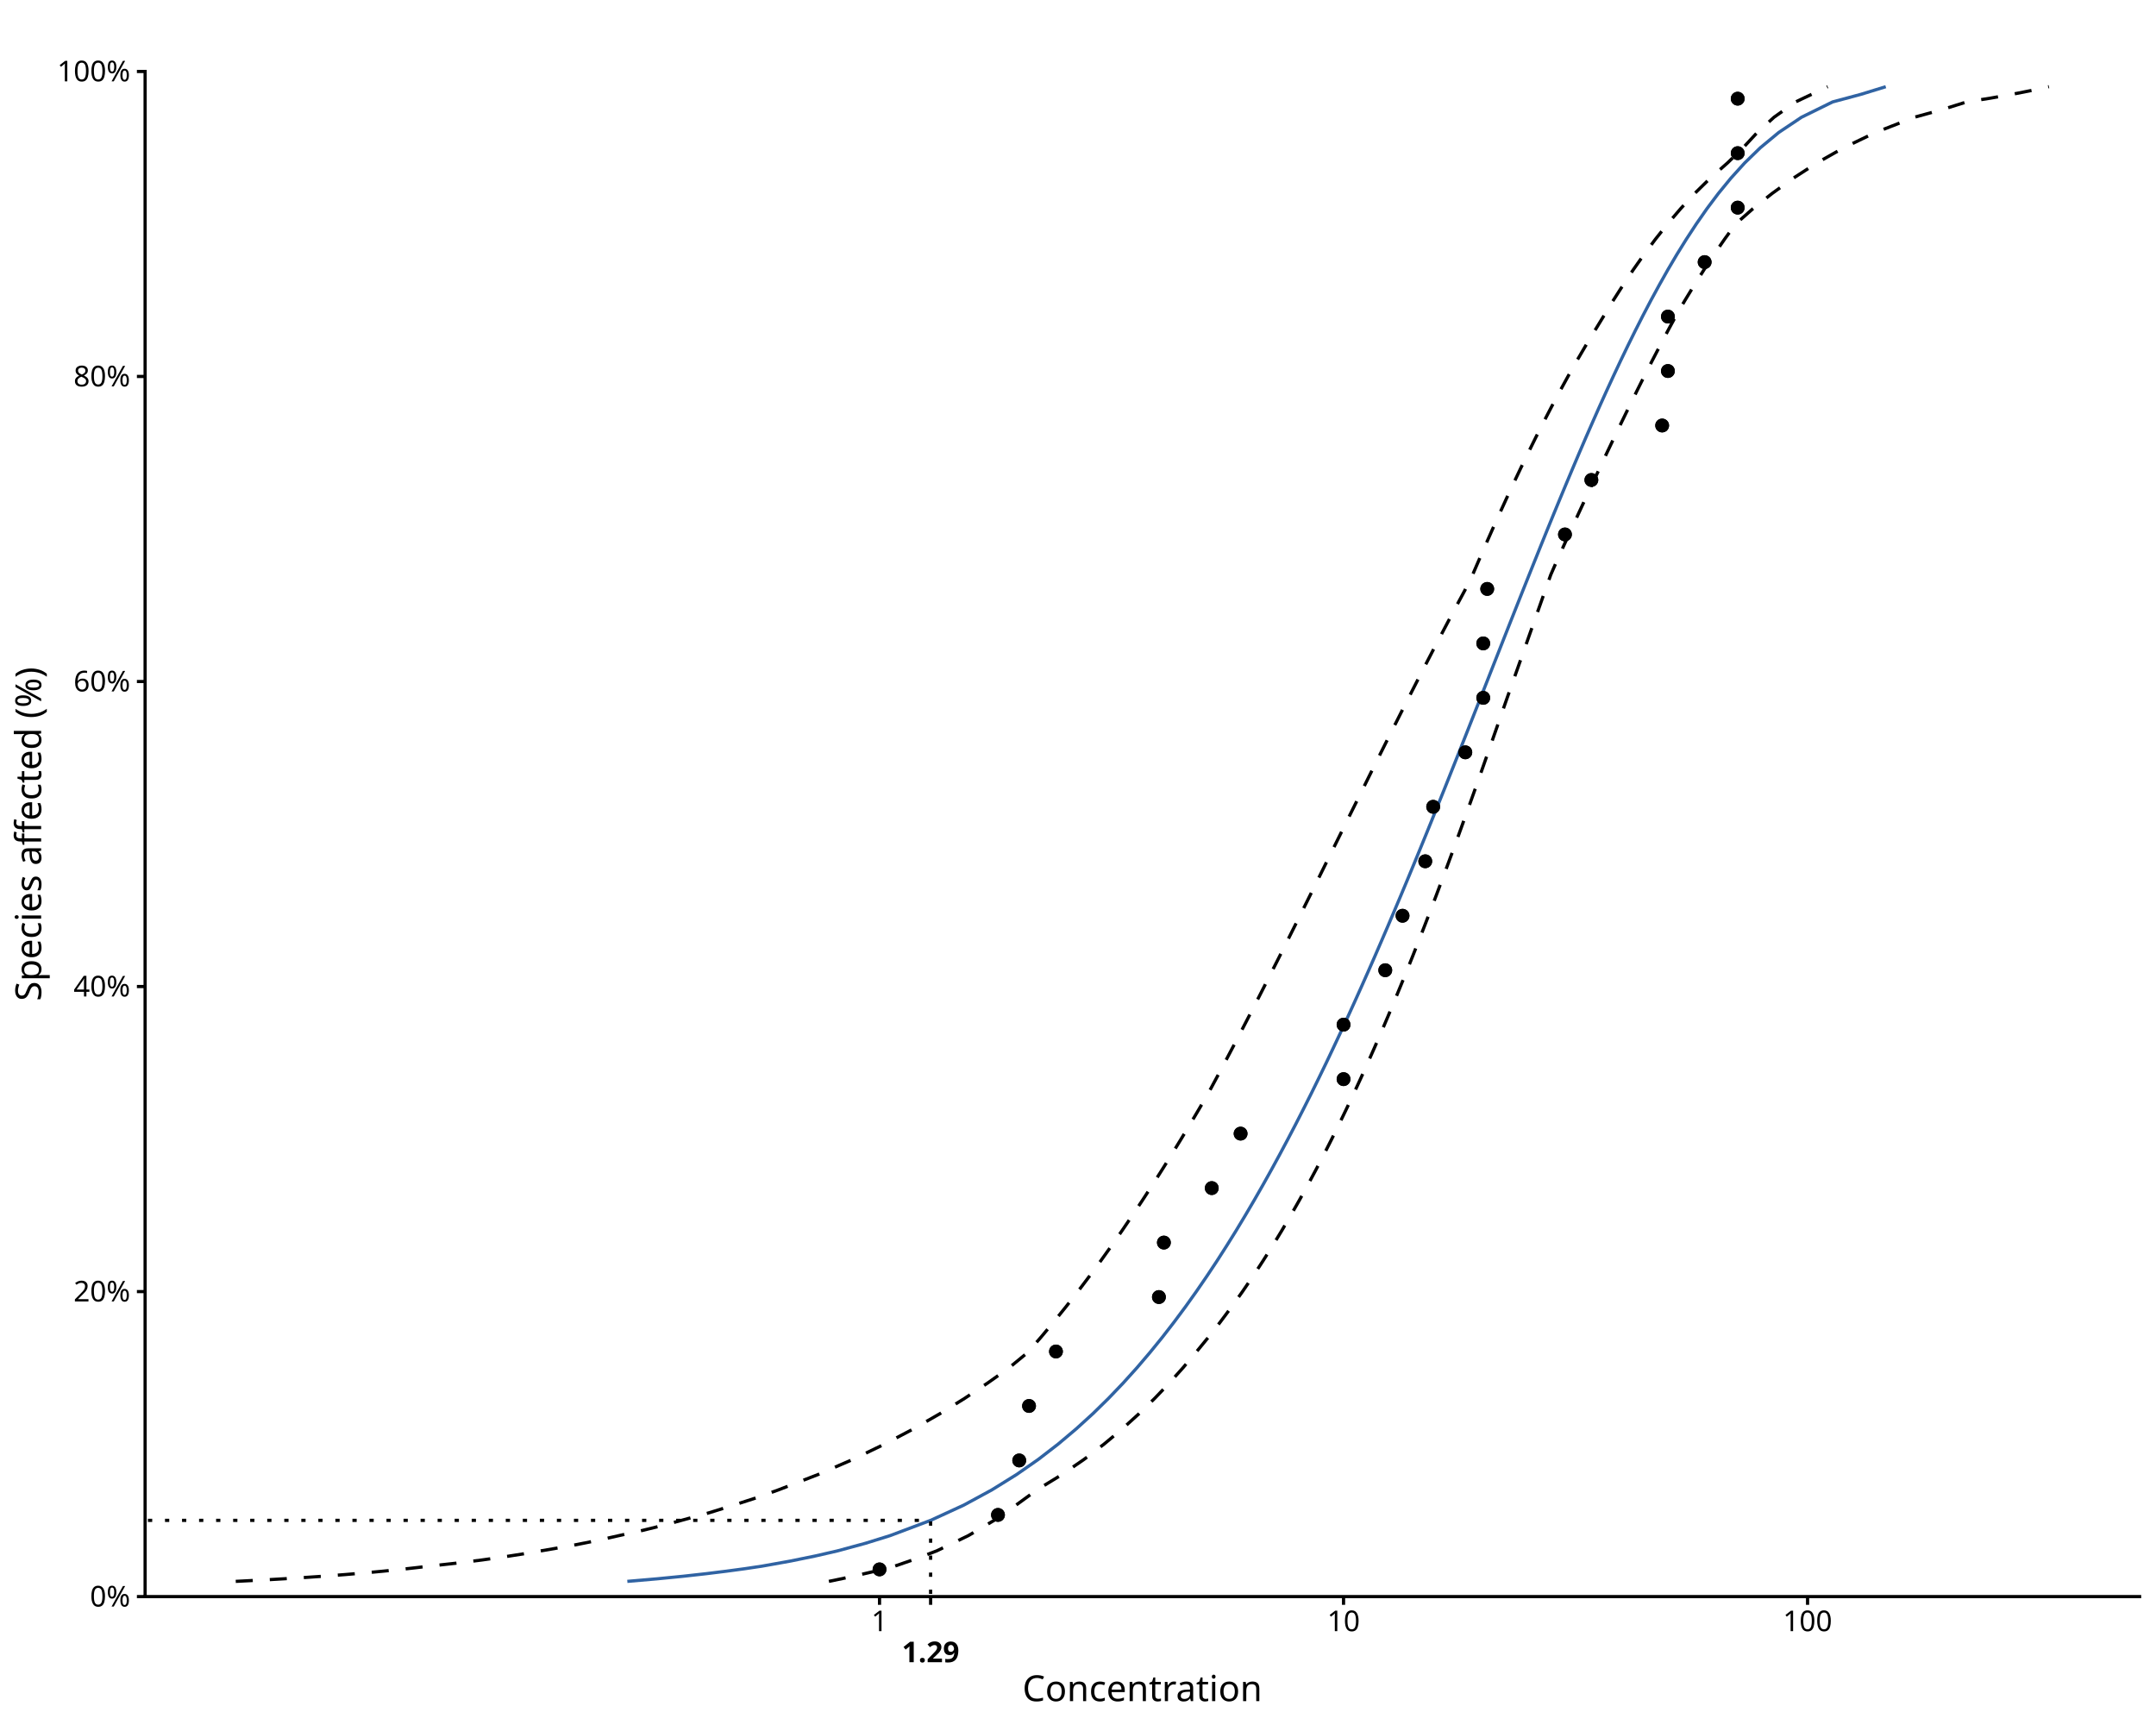
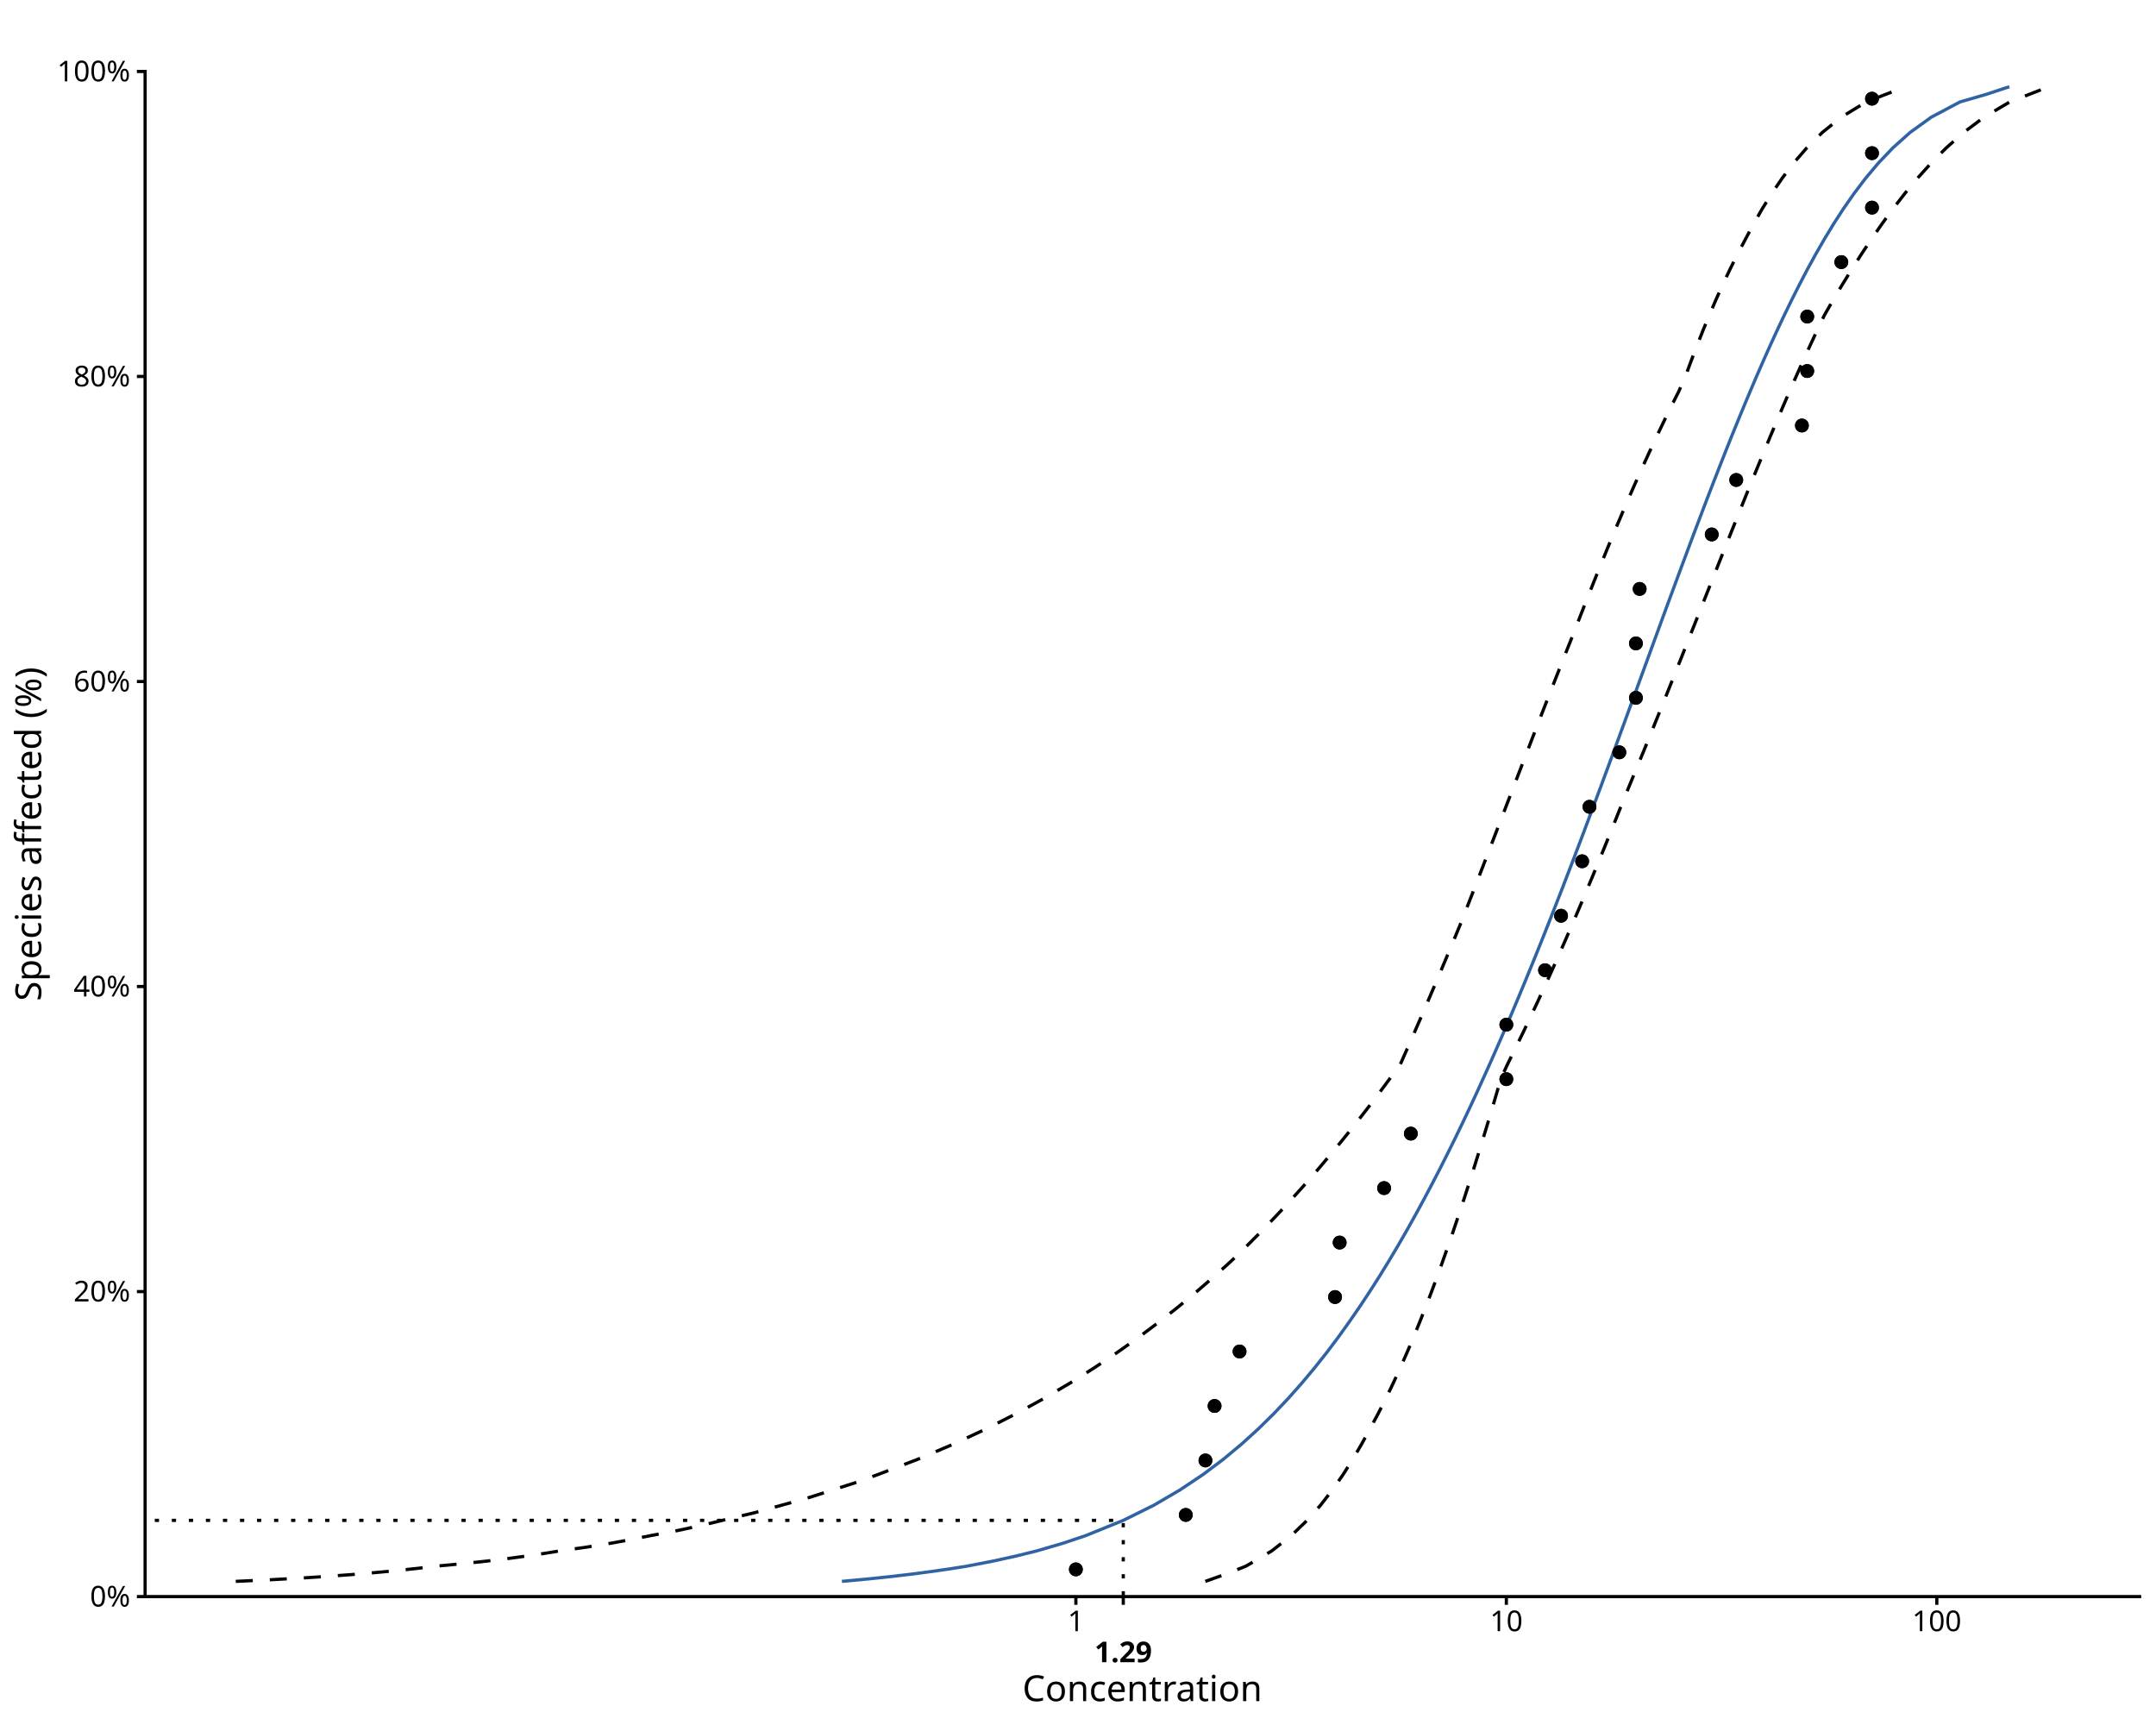
<svg xmlns="http://www.w3.org/2000/svg" class="svglite" data-engine-version="2.0" width="720.00pt" height="576.00pt" viewBox="0 0 720.00 576.00">
  <defs>
    <style type="text/css">
    .svglite line, .svglite polyline, .svglite polygon, .svglite path, .svglite rect, .svglite circle {
      fill: none;
      stroke: #000000;
      stroke-linecap: round;
      stroke-linejoin: round;
      stroke-miterlimit: 10.00;
    }
  </style>
  </defs>
  <rect width="100%" height="100%" style="stroke: none; fill: #FFFFFF;" />
  <defs>
    <clipPath id="cpMC4wMHw3MjAuMDB8MC4wMHw1NzYuMDA=">
      <rect x="0.00" y="0.00" width="720.00" height="576.00" />
    </clipPath>
  </defs>
  <g clip-path="url(#cpMC4wMHw3MjAuMDB8MC4wMHw1NzYuMDA=)">
    <rect x="0.00" y="0.00" width="720.00" height="576.00" style="stroke-width: 1.07; stroke: #FFFFFF; fill: #FFFFFF;" />
  </g>
  <defs>
    <clipPath id="cpNDguNDZ8NzE0LjUyfDIzLjg2fDUzMy4xMw==">
      <rect x="48.46" y="23.86" width="666.07" height="509.27" />
    </clipPath>
  </defs>
  <g clip-path="url(#cpNDguNDZ8NzE0LjUyfDIzLjg2fDUzMy4xMw==)">
    <rect x="48.46" y="23.86" width="666.07" height="509.27" style="stroke-width: 1.07; stroke: none; fill: #FFFFFF;" />
-     <polyline points="78.73,528.04 89.83,527.47 99.36,526.91 107.70,526.34 115.12,525.78 121.81,525.21 127.89,524.64 133.47,524.08 138.61,523.51 143.40,522.95 152.69,521.93 160.85,520.91 168.12,519.89 174.69,518.87 180.67,517.85 190.52,516.16 199.10,514.46 206.72,512.76 214.41,511.06 221.32,509.37 227.58,507.67 236.86,505.12 245.01,502.58 252.91,500.03 259.99,497.48 273.13,492.39 284.85,487.30 295.42,482.20 305.07,477.11 313.94,472.02 322.15,466.93 329.80,461.83 336.97,456.74 343.15,451.65 347.59,446.56 351.85,441.46 355.96,436.37 359.94,431.28 363.79,426.18 367.54,421.09 371.18,416.00 374.72,410.91 378.18,405.81 381.57,400.72 384.88,395.63 388.12,390.54 391.31,385.44 394.43,380.35 397.51,375.26 400.53,370.16 403.50,365.07 406.24,359.98 408.96,354.89 411.65,349.79 414.32,344.70 416.96,339.61 419.59,334.52 422.19,329.42 424.78,324.33 427.36,319.24 429.92,314.14 432.47,309.05 435.01,303.96 437.55,298.87 440.08,293.77 442.60,288.68 445.13,283.59 447.65,278.50 450.17,273.40 452.70,268.31 455.23,263.22 457.76,258.12 460.30,253.03 462.85,247.94 465.42,242.85 467.99,237.75 470.58,232.66 473.18,227.57 475.80,222.48 478.44,217.38 481.11,212.29 483.79,207.20 486.51,202.10 489.25,197.01 491.78,191.92 493.98,186.83 496.20,181.73 498.46,176.64 500.76,171.55 503.09,166.46 505.46,161.36 507.88,156.27 510.35,151.18 512.87,146.08 515.46,140.99 518.10,135.90 520.82,130.81 523.62,125.71 526.50,120.62 529.48,115.53 532.57,110.43 535.68,105.34 538.79,100.25 542.04,95.16 545.44,90.06 549.03,84.97 552.83,79.88 556.88,74.79 561.24,69.69 565.94,64.60 571.12,59.51 576.90,54.41 582.13,49.32 586.84,44.23 592.45,39.14 599.63,34.04 610.35,28.95 " style="stroke-width: 1.07; stroke-dasharray: 5.69,5.69; stroke-linecap: butt;" />
-     <polyline points="276.81,528.04 284.97,526.34 292.24,524.64 298.80,522.95 306.18,520.40 312.83,517.85 323.39,512.76 331.99,507.67 339.30,502.58 346.31,497.48 354.62,492.39 362.03,487.30 368.71,482.20 374.80,477.11 380.41,472.02 385.62,466.93 390.48,461.83 395.04,456.74 399.34,451.65 403.51,446.56 407.50,441.46 411.30,436.37 414.93,431.28 418.41,426.18 421.74,421.09 424.96,416.00 428.06,410.91 431.05,405.81 433.95,400.72 436.76,395.63 439.49,390.54 442.15,385.44 444.73,380.35 447.25,375.26 449.71,370.16 452.12,365.07 454.47,359.98 456.77,354.89 459.03,349.79 461.25,344.70 463.42,339.61 465.56,334.52 467.66,329.42 469.74,324.33 471.78,319.24 473.79,314.14 475.78,309.05 477.74,303.96 479.68,298.87 481.59,293.77 483.49,288.68 485.37,283.59 487.23,278.50 489.07,273.40 490.90,268.31 492.72,263.22 494.53,258.12 496.32,253.03 498.11,247.94 499.89,242.85 501.66,237.75 503.45,232.66 505.25,227.57 507.06,222.48 508.86,217.38 510.66,212.29 512.46,207.20 514.27,202.10 516.07,197.01 517.88,191.92 520.11,186.83 522.44,181.73 524.78,176.64 527.12,171.55 529.48,166.46 531.85,161.36 534.24,156.27 536.64,151.18 539.07,146.08 541.52,140.99 544.00,135.90 546.51,130.81 549.06,125.71 551.66,120.62 554.30,115.53 556.99,110.43 559.75,105.34 562.72,100.25 565.83,95.16 569.06,90.06 572.41,84.97 575.92,79.88 579.61,74.79 585.39,69.69 591.80,64.60 598.86,59.51 606.74,54.41 615.74,49.32 626.33,44.23 639.36,39.14 648.60,36.59 656.73,34.04 664.73,32.77 671.88,31.50 678.35,30.22 684.24,28.95 " style="stroke-width: 1.07; stroke-dasharray: 5.69,5.69; stroke-linecap: butt;" />
-     <polyline points="209.50,528.04 219.41,527.19 228.05,526.34 235.71,525.49 242.58,524.64 248.82,523.80 254.52,522.95 264.01,521.25 272.32,519.55 279.72,517.85 289.06,515.31 297.26,512.76 310.78,507.67 321.85,502.58 331.25,497.48 339.45,492.39 346.76,487.30 353.37,482.20 359.41,477.11 365.00,472.02 370.19,466.93 375.07,461.83 379.66,456.74 384.00,451.65 388.14,446.56 392.09,441.46 395.87,436.37 399.50,431.28 403.00,426.18 406.38,421.09 409.64,416.00 412.81,410.91 415.88,405.81 418.87,400.72 421.78,395.63 424.62,390.54 427.40,385.44 430.11,380.35 432.77,375.26 435.37,370.16 437.93,365.07 440.43,359.98 442.90,354.89 445.32,349.79 447.71,344.70 450.07,339.61 452.39,334.52 454.68,329.42 456.94,324.33 459.17,319.24 461.38,314.14 463.57,309.05 465.73,303.96 467.88,298.87 470.01,293.77 472.12,288.68 474.21,283.59 476.29,278.50 478.36,273.40 480.41,268.31 482.46,263.22 484.49,258.12 486.52,253.03 488.54,247.94 490.55,242.85 492.56,237.75 494.57,232.66 496.58,227.57 498.58,222.48 500.59,217.38 502.59,212.29 504.60,207.20 506.62,202.10 508.64,197.01 510.67,191.92 512.71,186.83 514.76,181.73 516.82,176.64 518.90,171.55 521.00,166.46 523.12,161.36 525.26,156.27 527.42,151.18 529.61,146.08 531.84,140.99 534.09,135.90 536.39,130.81 538.74,125.71 541.13,120.62 543.58,115.53 546.10,110.43 548.68,105.34 551.35,100.25 554.12,95.16 556.99,90.06 559.99,84.97 563.15,79.88 566.48,74.79 570.03,69.69 573.85,64.60 578.02,59.51 582.64,54.41 587.88,49.32 594.02,44.23 601.63,39.14 611.99,34.04 621.45,31.50 629.75,28.95 " style="stroke-width: 1.07; stroke: #3063A3; stroke-linecap: butt;" />
-     <polyline points="-326.13,507.67 6.22,507.67 52.63,507.67 79.83,507.67 99.16,507.67 114.15,507.67 126.40,507.67 136.76,507.67 145.74,507.67 153.66,507.67 160.75,507.67 167.16,507.67 173.01,507.67 178.39,507.67 183.38,507.67 188.02,507.67 192.36,507.67 196.44,507.67 200.28,507.67 203.92,507.67 207.37,507.67 210.65,507.67 213.78,507.67 216.78,507.67 219.64,507.67 222.39,507.67 225.02,507.67 227.56,507.67 230.01,507.67 232.37,507.67 234.65,507.67 236.86,507.67 238.99,507.67 241.06,507.67 243.07,507.67 245.02,507.67 246.92,507.67 248.76,507.67 250.56,507.67 252.31,507.67 254.01,507.67 255.67,507.67 257.29,507.67 258.88,507.67 260.42,507.67 261.93,507.67 263.41,507.67 264.86,507.67 266.28,507.67 267.66,507.67 269.02,507.67 270.36,507.67 271.66,507.67 272.94,507.67 274.20,507.67 275.44,507.67 276.65,507.67 277.84,507.67 279.01,507.67 280.16,507.67 281.29,507.67 282.40,507.67 283.50,507.67 284.58,507.67 285.64,507.67 286.68,507.67 287.71,507.67 288.72,507.67 289.71,507.67 290.70,507.67 291.67,507.67 292.62,507.67 293.56,507.67 294.49,507.67 295.41,507.67 296.31,507.67 297.20,507.67 298.08,507.67 298.95,507.67 299.80,507.67 300.65,507.67 301.49,507.67 302.31,507.67 303.13,507.67 303.93,507.67 304.73,507.67 305.52,507.67 306.30,507.67 307.07,507.67 307.83,507.67 308.58,507.67 309.32,507.67 310.06,507.67 310.78,507.67 310.78,533.13 " style="stroke-width: 1.07; stroke-dasharray: 1.42,4.27; stroke-linecap: butt;" />
-     <circle cx="343.65" cy="469.47" r="1.95" style="stroke-width: 0.71; fill: #000000;" />
-     <circle cx="352.64" cy="451.28" r="1.95" style="stroke-width: 0.71; fill: #000000;" />
-     <circle cx="388.68" cy="414.91" r="1.95" style="stroke-width: 0.71; fill: #000000;" />
-     <circle cx="448.68" cy="360.34" r="1.95" style="stroke-width: 0.71; fill: #000000;" />
-     <circle cx="478.61" cy="269.40" r="1.95" style="stroke-width: 0.71; fill: #000000;" />
-     <circle cx="489.35" cy="251.21" r="1.95" style="stroke-width: 0.71; fill: #000000;" />
-     <circle cx="414.30" cy="378.53" r="1.95" style="stroke-width: 0.71; fill: #000000;" />
-     <circle cx="448.68" cy="342.15" r="1.95" style="stroke-width: 0.71; fill: #000000;" />
-     <circle cx="468.38" cy="305.78" r="1.95" style="stroke-width: 0.71; fill: #000000;" />
-     <circle cx="475.97" cy="287.59" r="1.95" style="stroke-width: 0.71; fill: #000000;" />
-     <circle cx="495.33" cy="233.02" r="1.95" style="stroke-width: 0.71; fill: #000000;" />
-     <circle cx="495.33" cy="214.84" r="1.95" style="stroke-width: 0.71; fill: #000000;" />
-     <circle cx="496.66" cy="196.65" r="1.95" style="stroke-width: 0.71; fill: #000000;" />
-     <circle cx="555.08" cy="142.08" r="1.95" style="stroke-width: 0.71; fill: #000000;" />
-     <circle cx="557.00" cy="123.89" r="1.95" style="stroke-width: 0.71; fill: #000000;" />
-     <circle cx="580.31" cy="69.33" r="1.95" style="stroke-width: 0.71; fill: #000000;" />
-     <circle cx="580.31" cy="51.14" r="1.95" style="stroke-width: 0.71; fill: #000000;" />
-     <circle cx="580.31" cy="32.95" r="1.95" style="stroke-width: 0.71; fill: #000000;" />
-     <circle cx="293.72" cy="524.04" r="1.95" style="stroke-width: 0.71; fill: #000000;" />
-     <circle cx="333.28" cy="505.85" r="1.95" style="stroke-width: 0.71; fill: #000000;" />
-     <circle cx="340.37" cy="487.66" r="1.95" style="stroke-width: 0.71; fill: #000000;" />
-     <circle cx="387.02" cy="433.10" r="1.95" style="stroke-width: 0.71; fill: #000000;" />
-     <circle cx="404.67" cy="396.72" r="1.95" style="stroke-width: 0.71; fill: #000000;" />
-     <circle cx="462.61" cy="323.97" r="1.95" style="stroke-width: 0.71; fill: #000000;" />
-     <circle cx="522.62" cy="178.46" r="1.95" style="stroke-width: 0.71; fill: #000000;" />
-     <circle cx="531.44" cy="160.27" r="1.95" style="stroke-width: 0.71; fill: #000000;" />
-     <circle cx="557.00" cy="105.71" r="1.95" style="stroke-width: 0.71; fill: #000000;" />
-     <circle cx="569.27" cy="87.52" r="1.95" style="stroke-width: 0.71; fill: #000000;" />
-     <circle cx="343.65" cy="469.47" r="1.95" style="stroke-width: 0.71; fill: #000000;" />
-     <circle cx="352.64" cy="451.28" r="1.95" style="stroke-width: 0.71; fill: #000000;" />
-     <circle cx="388.68" cy="414.91" r="1.95" style="stroke-width: 0.71; fill: #000000;" />
-     <circle cx="448.68" cy="360.34" r="1.95" style="stroke-width: 0.71; fill: #000000;" />
-     <circle cx="478.61" cy="269.40" r="1.95" style="stroke-width: 0.71; fill: #000000;" />
-     <circle cx="489.35" cy="251.21" r="1.95" style="stroke-width: 0.71; fill: #000000;" />
-     <circle cx="414.30" cy="378.53" r="1.95" style="stroke-width: 0.71; fill: #000000;" />
-     <circle cx="448.68" cy="342.15" r="1.95" style="stroke-width: 0.71; fill: #000000;" />
-     <circle cx="468.38" cy="305.78" r="1.95" style="stroke-width: 0.71; fill: #000000;" />
-     <circle cx="475.97" cy="287.59" r="1.95" style="stroke-width: 0.71; fill: #000000;" />
-     <circle cx="495.33" cy="233.02" r="1.95" style="stroke-width: 0.71; fill: #000000;" />
-     <circle cx="495.33" cy="214.84" r="1.95" style="stroke-width: 0.71; fill: #000000;" />
-     <circle cx="496.66" cy="196.65" r="1.95" style="stroke-width: 0.71; fill: #000000;" />
-     <circle cx="555.08" cy="142.08" r="1.95" style="stroke-width: 0.71; fill: #000000;" />
-     <circle cx="557.00" cy="123.89" r="1.95" style="stroke-width: 0.71; fill: #000000;" />
-     <circle cx="580.31" cy="69.33" r="1.95" style="stroke-width: 0.71; fill: #000000;" />
-     <circle cx="580.31" cy="51.14" r="1.95" style="stroke-width: 0.71; fill: #000000;" />
-     <circle cx="580.31" cy="32.95" r="1.95" style="stroke-width: 0.71; fill: #000000;" />
-     <circle cx="293.72" cy="524.04" r="1.95" style="stroke-width: 0.71; fill: #000000;" />
-     <circle cx="333.28" cy="505.85" r="1.95" style="stroke-width: 0.71; fill: #000000;" />
-     <circle cx="340.37" cy="487.66" r="1.95" style="stroke-width: 0.71; fill: #000000;" />
-     <circle cx="387.02" cy="433.10" r="1.95" style="stroke-width: 0.71; fill: #000000;" />
-     <circle cx="404.67" cy="396.72" r="1.95" style="stroke-width: 0.71; fill: #000000;" />
-     <circle cx="462.61" cy="323.97" r="1.95" style="stroke-width: 0.71; fill: #000000;" />
-     <circle cx="522.62" cy="178.46" r="1.95" style="stroke-width: 0.71; fill: #000000;" />
-     <circle cx="531.44" cy="160.27" r="1.95" style="stroke-width: 0.71; fill: #000000;" />
-     <circle cx="557.00" cy="105.71" r="1.95" style="stroke-width: 0.71; fill: #000000;" />
-     <circle cx="569.27" cy="87.52" r="1.95" style="stroke-width: 0.71; fill: #000000;" />
-     <polyline points="343.65,469.47 343.65,469.47 " style="stroke-width: 1.07; stroke-linecap: butt;" />
-     <polyline points="352.64,451.28 352.64,451.28 " style="stroke-width: 1.07; stroke-linecap: butt;" />
-     <polyline points="388.68,414.91 388.68,414.91 " style="stroke-width: 1.07; stroke-linecap: butt;" />
-     <polyline points="448.68,360.34 448.68,360.34 " style="stroke-width: 1.07; stroke-linecap: butt;" />
-     <polyline points="478.61,269.40 478.61,269.40 " style="stroke-width: 1.07; stroke-linecap: butt;" />
-     <polyline points="489.35,251.21 489.35,251.21 " style="stroke-width: 1.07; stroke-linecap: butt;" />
-     <polyline points="414.30,378.53 414.30,378.53 " style="stroke-width: 1.07; stroke-linecap: butt;" />
-     <polyline points="448.68,342.15 448.68,342.15 " style="stroke-width: 1.07; stroke-linecap: butt;" />
-     <polyline points="468.38,305.78 468.38,305.78 " style="stroke-width: 1.07; stroke-linecap: butt;" />
-     <polyline points="475.97,287.59 475.97,287.59 " style="stroke-width: 1.07; stroke-linecap: butt;" />
-     <polyline points="495.33,233.02 495.33,233.02 " style="stroke-width: 1.07; stroke-linecap: butt;" />
-     <polyline points="495.33,214.84 495.33,214.84 " style="stroke-width: 1.07; stroke-linecap: butt;" />
-     <polyline points="496.66,196.65 496.66,196.65 " style="stroke-width: 1.07; stroke-linecap: butt;" />
-     <polyline points="555.08,142.08 555.08,142.08 " style="stroke-width: 1.07; stroke-linecap: butt;" />
-     <polyline points="557.00,123.89 557.00,123.89 " style="stroke-width: 1.07; stroke-linecap: butt;" />
-     <polyline points="580.31,69.33 580.31,69.33 " style="stroke-width: 1.07; stroke-linecap: butt;" />
-     <polyline points="580.31,51.14 580.31,51.14 " style="stroke-width: 1.07; stroke-linecap: butt;" />
-     <polyline points="580.31,32.95 580.31,32.95 " style="stroke-width: 1.07; stroke-linecap: butt;" />
-     <polyline points="293.72,524.04 293.72,524.04 " style="stroke-width: 1.07; stroke-linecap: butt;" />
-     <polyline points="333.28,505.85 333.28,505.85 " style="stroke-width: 1.07; stroke-linecap: butt;" />
-     <polyline points="340.37,487.66 340.37,487.66 " style="stroke-width: 1.07; stroke-linecap: butt;" />
-     <polyline points="387.02,433.10 387.02,433.10 " style="stroke-width: 1.07; stroke-linecap: butt;" />
-     <polyline points="404.67,396.72 404.67,396.72 " style="stroke-width: 1.07; stroke-linecap: butt;" />
-     <polyline points="462.61,323.97 462.61,323.97 " style="stroke-width: 1.07; stroke-linecap: butt;" />
-     <polyline points="522.62,178.46 522.62,178.46 " style="stroke-width: 1.07; stroke-linecap: butt;" />
-     <polyline points="531.44,160.27 531.44,160.27 " style="stroke-width: 1.07; stroke-linecap: butt;" />
-     <polyline points="557.00,105.71 557.00,105.71 " style="stroke-width: 1.07; stroke-linecap: butt;" />
-     <polyline points="569.27,87.52 569.27,87.52 " style="stroke-width: 1.07; stroke-linecap: butt;" />
+     <polyline points="78.73,528.04 90.84,527.47 100.97,526.91 109.69,526.34 117.34,525.78 124.15,525.21 130.29,524.64 135.88,524.08 141.01,523.51 145.75,522.95 154.81,522.10 162.73,521.25 169.75,520.40 176.06,519.55 181.79,518.70 187.03,517.85 196.07,516.58 203.96,515.31 210.96,514.03 217.26,512.76 226.31,511.06 234.21,509.37 241.23,507.67 251.97,505.12 261.14,502.58 270.25,500.03 278.20,497.48 286.11,494.94 293.13,492.39 306.43,487.30 318.43,482.20 329.35,477.11 339.39,472.02 348.68,466.93 357.33,461.83 365.43,456.74 373.04,451.65 380.22,446.56 387.02,441.46 393.49,436.37 399.64,431.28 405.53,426.18 411.16,421.09 416.42,416.00 421.47,410.91 426.36,405.81 431.08,400.72 435.65,395.63 440.09,390.54 444.39,385.44 448.58,380.35 452.66,375.26 456.63,370.16 460.50,365.07 464.28,359.98 467.86,354.89 470.12,349.79 472.36,344.70 474.58,339.61 476.77,334.52 478.95,329.42 481.12,324.33 483.26,319.24 485.40,314.14 487.52,309.05 489.52,303.96 491.51,298.87 493.49,293.77 495.46,288.68 497.43,283.59 499.39,278.50 501.36,273.40 503.32,268.31 505.28,263.22 507.24,258.12 509.20,253.03 511.17,247.94 513.14,242.85 515.12,237.75 517.11,232.66 519.11,227.57 521.12,222.48 523.14,217.38 525.17,212.29 527.16,207.20 529.16,202.10 531.18,197.01 533.22,191.92 535.29,186.83 537.38,181.73 539.51,176.64 541.67,171.55 543.86,166.46 546.10,161.36 548.38,156.27 550.71,151.18 553.08,146.08 555.52,140.99 558.01,135.90 560.57,130.81 562.83,125.71 564.72,120.62 566.67,115.53 568.68,110.43 570.78,105.34 572.97,100.25 575.26,95.16 577.67,90.06 580.21,84.97 582.89,79.88 585.61,74.79 588.52,69.69 591.69,64.60 595.16,59.51 599.02,54.41 603.42,49.32 608.57,44.23 614.87,39.14 623.22,34.04 636.30,28.95 " style="stroke-width: 1.07; stroke-dasharray: 5.69,5.69; stroke-linecap: butt;" />
+     <polyline points="402.52,528.04 409.68,525.49 416.10,522.95 424.72,517.85 431.22,512.76 436.51,507.67 441.02,502.58 444.97,497.48 448.52,492.39 451.74,487.30 454.71,482.20 457.51,477.11 460.24,472.02 462.83,466.93 465.28,461.83 467.62,456.74 469.87,451.65 472.03,446.56 474.11,441.46 476.13,436.37 478.08,431.28 479.98,426.18 481.82,421.09 483.62,416.00 485.38,410.91 487.10,405.81 488.79,400.72 490.44,395.63 492.06,390.54 493.66,385.44 495.23,380.35 496.77,375.26 498.30,370.16 499.80,365.07 501.29,359.98 503.67,354.89 506.19,349.79 508.67,344.70 511.10,339.61 513.49,334.52 515.84,329.42 518.15,324.33 520.43,319.24 522.67,314.14 524.89,309.05 527.07,303.96 529.23,298.87 531.36,293.77 533.47,288.68 535.56,283.59 537.62,278.50 539.67,273.40 541.70,268.31 543.78,263.22 545.89,258.12 547.99,253.03 550.08,247.94 552.15,242.85 554.21,237.75 556.26,232.66 558.30,227.57 560.34,222.48 562.37,217.38 564.39,212.29 566.42,207.20 568.44,202.10 570.46,197.01 572.48,191.92 574.50,186.83 576.54,181.73 578.57,176.64 580.62,171.55 582.67,166.46 584.74,161.36 586.83,156.27 588.93,151.18 591.05,146.08 593.20,140.99 595.37,135.90 597.57,130.81 599.81,125.71 602.09,120.62 604.41,115.53 606.78,110.43 609.21,105.34 612.12,100.25 615.17,95.16 618.31,90.06 621.56,84.97 624.94,79.88 628.47,74.79 632.18,69.69 636.13,64.60 640.35,59.51 644.94,54.41 650.02,49.32 655.77,44.23 662.56,39.14 671.14,34.04 684.24,28.95 " style="stroke-width: 1.07; stroke-dasharray: 5.69,5.69; stroke-linecap: butt;" />
+     <polyline points="281.16,528.04 290.36,527.19 298.37,526.34 305.47,525.49 311.85,524.64 317.63,523.80 322.93,522.95 331.73,521.25 339.44,519.55 346.30,517.85 354.97,515.31 362.57,512.76 375.12,507.67 385.38,502.58 394.10,497.48 401.72,492.39 408.50,487.30 414.63,482.20 420.23,477.11 425.41,472.02 430.23,466.93 434.75,461.83 439.01,456.74 443.05,451.65 446.88,446.56 450.54,441.46 454.05,436.37 457.42,431.28 460.67,426.18 463.80,421.09 466.83,416.00 469.77,410.91 472.62,405.81 475.39,400.72 478.09,395.63 480.73,390.54 483.30,385.44 485.82,380.35 488.28,375.26 490.70,370.16 493.07,365.07 495.39,359.98 497.68,354.89 499.93,349.79 502.15,344.70 504.33,339.61 506.48,334.52 508.61,329.42 510.70,324.33 512.78,319.24 514.83,314.14 516.86,309.05 518.86,303.96 520.86,298.87 522.83,293.77 524.79,288.68 526.73,283.59 528.66,278.50 530.57,273.40 532.48,268.31 534.38,263.22 536.27,258.12 538.15,253.03 540.02,247.94 541.89,242.85 543.75,237.75 545.62,232.66 547.48,227.57 549.34,222.48 551.20,217.38 553.06,212.29 554.92,207.20 556.79,202.10 558.67,197.01 560.55,191.92 562.44,186.83 564.35,181.73 566.26,176.64 568.19,171.55 570.13,166.46 572.10,161.36 574.08,156.27 576.09,151.18 578.12,146.08 580.19,140.99 582.28,135.90 584.42,130.81 586.59,125.71 588.81,120.62 591.08,115.53 593.42,110.43 595.82,105.34 598.29,100.25 600.86,95.16 603.52,90.06 606.31,84.97 609.23,79.88 612.32,74.79 615.62,69.69 619.17,64.60 623.03,59.51 627.32,54.41 632.18,49.32 637.88,44.23 644.93,39.14 654.54,34.04 663.32,31.50 671.02,28.95 " style="stroke-width: 1.07; stroke: #3063A3; stroke-linecap: butt;" />
+     <polyline points="-215.74,507.67 97.43,507.67 140.50,507.67 165.75,507.67 183.67,507.67 197.58,507.67 208.95,507.67 218.57,507.67 226.90,507.67 234.24,507.67 240.82,507.67 246.76,507.67 252.19,507.67 257.19,507.67 261.81,507.67 266.12,507.67 270.14,507.67 273.93,507.67 277.50,507.67 280.87,507.67 284.07,507.67 287.12,507.67 290.02,507.67 292.79,507.67 295.45,507.67 298.00,507.67 300.45,507.67 302.80,507.67 305.07,507.67 307.26,507.67 309.38,507.67 311.43,507.67 313.41,507.67 315.33,507.67 317.19,507.67 319.00,507.67 320.76,507.67 322.47,507.67 324.13,507.67 325.76,507.67 327.34,507.67 328.88,507.67 330.38,507.67 331.85,507.67 333.29,507.67 334.69,507.67 336.06,507.67 337.40,507.67 338.72,507.67 340.00,507.67 341.27,507.67 342.50,507.67 343.71,507.67 344.90,507.67 346.07,507.67 347.21,507.67 348.34,507.67 349.44,507.67 350.53,507.67 351.60,507.67 352.65,507.67 353.68,507.67 354.69,507.67 355.69,507.67 356.68,507.67 357.64,507.67 358.60,507.67 359.54,507.67 360.46,507.67 361.37,507.67 362.27,507.67 363.16,507.67 364.03,507.67 364.89,507.67 365.74,507.67 366.58,507.67 367.40,507.67 368.22,507.67 369.03,507.67 369.82,507.67 370.61,507.67 371.38,507.67 372.15,507.67 372.90,507.67 373.65,507.67 374.39,507.67 375.12,507.67 375.12,533.13 " style="stroke-width: 1.07; stroke-dasharray: 1.42,4.27; stroke-linecap: butt;" />
+     <circle cx="405.61" cy="469.47" r="1.95" style="stroke-width: 0.71; fill: #000000;" />
+     <circle cx="413.95" cy="451.28" r="1.95" style="stroke-width: 0.71; fill: #000000;" />
+     <circle cx="447.38" cy="414.91" r="1.95" style="stroke-width: 0.71; fill: #000000;" />
+     <circle cx="503.05" cy="360.34" r="1.95" style="stroke-width: 0.71; fill: #000000;" />
+     <circle cx="530.81" cy="269.40" r="1.95" style="stroke-width: 0.71; fill: #000000;" />
+     <circle cx="540.78" cy="251.21" r="1.95" style="stroke-width: 0.71; fill: #000000;" />
+     <circle cx="471.15" cy="378.53" r="1.95" style="stroke-width: 0.71; fill: #000000;" />
+     <circle cx="503.05" cy="342.15" r="1.95" style="stroke-width: 0.71; fill: #000000;" />
+     <circle cx="521.32" cy="305.78" r="1.95" style="stroke-width: 0.71; fill: #000000;" />
+     <circle cx="528.36" cy="287.59" r="1.95" style="stroke-width: 0.71; fill: #000000;" />
+     <circle cx="546.32" cy="233.02" r="1.95" style="stroke-width: 0.71; fill: #000000;" />
+     <circle cx="546.32" cy="214.84" r="1.95" style="stroke-width: 0.71; fill: #000000;" />
+     <circle cx="547.56" cy="196.65" r="1.95" style="stroke-width: 0.71; fill: #000000;" />
+     <circle cx="601.75" cy="142.08" r="1.95" style="stroke-width: 0.71; fill: #000000;" />
+     <circle cx="603.53" cy="123.89" r="1.95" style="stroke-width: 0.71; fill: #000000;" />
+     <circle cx="625.16" cy="69.33" r="1.95" style="stroke-width: 0.71; fill: #000000;" />
+     <circle cx="625.16" cy="51.14" r="1.95" style="stroke-width: 0.71; fill: #000000;" />
+     <circle cx="625.16" cy="32.95" r="1.95" style="stroke-width: 0.71; fill: #000000;" />
+     <circle cx="359.29" cy="524.04" r="1.95" style="stroke-width: 0.71; fill: #000000;" />
+     <circle cx="395.99" cy="505.85" r="1.95" style="stroke-width: 0.71; fill: #000000;" />
+     <circle cx="402.56" cy="487.66" r="1.95" style="stroke-width: 0.71; fill: #000000;" />
+     <circle cx="445.84" cy="433.10" r="1.95" style="stroke-width: 0.71; fill: #000000;" />
+     <circle cx="462.22" cy="396.72" r="1.95" style="stroke-width: 0.71; fill: #000000;" />
+     <circle cx="515.97" cy="323.97" r="1.95" style="stroke-width: 0.71; fill: #000000;" />
+     <circle cx="571.64" cy="178.46" r="1.95" style="stroke-width: 0.71; fill: #000000;" />
+     <circle cx="579.82" cy="160.27" r="1.95" style="stroke-width: 0.71; fill: #000000;" />
+     <circle cx="603.53" cy="105.71" r="1.95" style="stroke-width: 0.71; fill: #000000;" />
+     <circle cx="614.91" cy="87.52" r="1.95" style="stroke-width: 0.71; fill: #000000;" />
+     <circle cx="405.61" cy="469.47" r="1.95" style="stroke-width: 0.71; fill: #000000;" />
+     <circle cx="413.95" cy="451.28" r="1.95" style="stroke-width: 0.71; fill: #000000;" />
+     <circle cx="447.38" cy="414.91" r="1.95" style="stroke-width: 0.71; fill: #000000;" />
+     <circle cx="503.05" cy="360.34" r="1.95" style="stroke-width: 0.71; fill: #000000;" />
+     <circle cx="530.81" cy="269.40" r="1.95" style="stroke-width: 0.71; fill: #000000;" />
+     <circle cx="540.78" cy="251.21" r="1.95" style="stroke-width: 0.71; fill: #000000;" />
+     <circle cx="471.15" cy="378.53" r="1.95" style="stroke-width: 0.71; fill: #000000;" />
+     <circle cx="503.05" cy="342.15" r="1.95" style="stroke-width: 0.71; fill: #000000;" />
+     <circle cx="521.32" cy="305.78" r="1.95" style="stroke-width: 0.71; fill: #000000;" />
+     <circle cx="528.36" cy="287.59" r="1.95" style="stroke-width: 0.71; fill: #000000;" />
+     <circle cx="546.32" cy="233.02" r="1.95" style="stroke-width: 0.71; fill: #000000;" />
+     <circle cx="546.32" cy="214.84" r="1.95" style="stroke-width: 0.71; fill: #000000;" />
+     <circle cx="547.56" cy="196.65" r="1.95" style="stroke-width: 0.71; fill: #000000;" />
+     <circle cx="601.75" cy="142.08" r="1.95" style="stroke-width: 0.71; fill: #000000;" />
+     <circle cx="603.53" cy="123.89" r="1.95" style="stroke-width: 0.71; fill: #000000;" />
+     <circle cx="625.16" cy="69.33" r="1.95" style="stroke-width: 0.71; fill: #000000;" />
+     <circle cx="625.16" cy="51.14" r="1.95" style="stroke-width: 0.71; fill: #000000;" />
+     <circle cx="625.16" cy="32.95" r="1.95" style="stroke-width: 0.71; fill: #000000;" />
+     <circle cx="359.29" cy="524.04" r="1.95" style="stroke-width: 0.71; fill: #000000;" />
+     <circle cx="395.99" cy="505.85" r="1.95" style="stroke-width: 0.71; fill: #000000;" />
+     <circle cx="402.56" cy="487.66" r="1.95" style="stroke-width: 0.71; fill: #000000;" />
+     <circle cx="445.84" cy="433.10" r="1.95" style="stroke-width: 0.71; fill: #000000;" />
+     <circle cx="462.22" cy="396.72" r="1.95" style="stroke-width: 0.71; fill: #000000;" />
+     <circle cx="515.97" cy="323.97" r="1.95" style="stroke-width: 0.71; fill: #000000;" />
+     <circle cx="571.64" cy="178.46" r="1.95" style="stroke-width: 0.71; fill: #000000;" />
+     <circle cx="579.82" cy="160.27" r="1.95" style="stroke-width: 0.71; fill: #000000;" />
+     <circle cx="603.53" cy="105.71" r="1.95" style="stroke-width: 0.71; fill: #000000;" />
+     <circle cx="614.91" cy="87.52" r="1.95" style="stroke-width: 0.71; fill: #000000;" />
+     <polyline points="405.61,469.47 405.61,469.47 " style="stroke-width: 1.07; stroke-linecap: butt;" />
+     <polyline points="413.95,451.28 413.95,451.28 " style="stroke-width: 1.07; stroke-linecap: butt;" />
+     <polyline points="447.38,414.91 447.38,414.91 " style="stroke-width: 1.07; stroke-linecap: butt;" />
+     <polyline points="503.05,360.34 503.05,360.34 " style="stroke-width: 1.07; stroke-linecap: butt;" />
+     <polyline points="530.81,269.40 530.81,269.40 " style="stroke-width: 1.07; stroke-linecap: butt;" />
+     <polyline points="540.78,251.21 540.78,251.21 " style="stroke-width: 1.07; stroke-linecap: butt;" />
+     <polyline points="471.15,378.53 471.15,378.53 " style="stroke-width: 1.07; stroke-linecap: butt;" />
+     <polyline points="503.05,342.15 503.05,342.15 " style="stroke-width: 1.07; stroke-linecap: butt;" />
+     <polyline points="521.32,305.78 521.32,305.78 " style="stroke-width: 1.07; stroke-linecap: butt;" />
+     <polyline points="528.36,287.59 528.36,287.59 " style="stroke-width: 1.07; stroke-linecap: butt;" />
+     <polyline points="546.32,233.02 546.32,233.02 " style="stroke-width: 1.07; stroke-linecap: butt;" />
+     <polyline points="546.32,214.84 546.32,214.84 " style="stroke-width: 1.07; stroke-linecap: butt;" />
+     <polyline points="547.56,196.65 547.56,196.65 " style="stroke-width: 1.07; stroke-linecap: butt;" />
+     <polyline points="601.75,142.08 601.75,142.08 " style="stroke-width: 1.07; stroke-linecap: butt;" />
+     <polyline points="603.53,123.89 603.53,123.89 " style="stroke-width: 1.07; stroke-linecap: butt;" />
+     <polyline points="625.16,69.33 625.16,69.33 " style="stroke-width: 1.07; stroke-linecap: butt;" />
+     <polyline points="625.16,51.14 625.16,51.14 " style="stroke-width: 1.07; stroke-linecap: butt;" />
+     <polyline points="625.16,32.95 625.16,32.95 " style="stroke-width: 1.07; stroke-linecap: butt;" />
+     <polyline points="359.29,524.04 359.29,524.04 " style="stroke-width: 1.07; stroke-linecap: butt;" />
+     <polyline points="395.99,505.85 395.99,505.85 " style="stroke-width: 1.07; stroke-linecap: butt;" />
+     <polyline points="402.56,487.66 402.56,487.66 " style="stroke-width: 1.07; stroke-linecap: butt;" />
+     <polyline points="445.84,433.10 445.84,433.10 " style="stroke-width: 1.07; stroke-linecap: butt;" />
+     <polyline points="462.22,396.72 462.22,396.72 " style="stroke-width: 1.07; stroke-linecap: butt;" />
+     <polyline points="515.97,323.97 515.97,323.97 " style="stroke-width: 1.07; stroke-linecap: butt;" />
+     <polyline points="571.64,178.46 571.64,178.46 " style="stroke-width: 1.07; stroke-linecap: butt;" />
+     <polyline points="579.82,160.27 579.82,160.27 " style="stroke-width: 1.07; stroke-linecap: butt;" />
+     <polyline points="603.53,105.71 603.53,105.71 " style="stroke-width: 1.07; stroke-linecap: butt;" />
+     <polyline points="614.91,87.52 614.91,87.52 " style="stroke-width: 1.07; stroke-linecap: butt;" />
  </g>
  <g clip-path="url(#cpMC4wMHw3MjAuMDB8MC4wMHw1NzYuMDA=)">
-     <polyline points="48.46,533.13 48.46,509.98 48.46,486.83 48.46,463.69 48.46,440.54 48.46,417.39 48.46,394.24 48.46,371.09 48.46,347.94 48.46,324.79 48.46,301.64 48.46,278.50 48.46,255.35 48.46,232.20 48.46,209.05 48.46,185.90 48.46,162.75 48.46,139.60 48.46,116.45 48.46,93.30 48.46,70.16 48.46,47.01 48.46,23.86 " style="stroke-width: 1.07; stroke-linecap: square;" />
+     <polyline points="48.46,533.13 48.46,508.88 48.46,484.63 48.46,460.38 48.46,436.13 48.46,411.88 48.46,387.63 48.46,363.37 48.46,339.12 48.46,314.87 48.46,290.62 48.46,266.37 48.46,242.12 48.46,217.87 48.46,193.62 48.46,169.37 48.46,145.11 48.46,120.86 48.46,96.61 48.46,72.36 48.46,48.11 48.46,23.86 " style="stroke-width: 1.07; stroke-linecap: square;" />
    <text x="43.52" y="536.44" text-anchor="end" style="font-size: 9.60px; font-family: sans;" textLength="13.88px" lengthAdjust="spacingAndGlyphs">0%</text>
    <text x="43.52" y="434.58" text-anchor="end" style="font-size: 9.60px; font-family: sans;" textLength="19.22px" lengthAdjust="spacingAndGlyphs">20%</text>
    <text x="43.52" y="332.73" text-anchor="end" style="font-size: 9.60px; font-family: sans;" textLength="19.22px" lengthAdjust="spacingAndGlyphs">40%</text>
    <text x="43.52" y="230.87" text-anchor="end" style="font-size: 9.60px; font-family: sans;" textLength="19.22px" lengthAdjust="spacingAndGlyphs">60%</text>
    <text x="43.52" y="129.02" text-anchor="end" style="font-size: 9.60px; font-family: sans;" textLength="19.22px" lengthAdjust="spacingAndGlyphs">80%</text>
    <text x="43.52" y="27.16" text-anchor="end" style="font-size: 9.60px; font-family: sans;" textLength="24.55px" lengthAdjust="spacingAndGlyphs">100%</text>
    <polyline points="45.72,533.13 48.46,533.13 " style="stroke-width: 1.07; stroke-linecap: butt;" />
    <polyline points="45.72,431.28 48.46,431.28 " style="stroke-width: 1.07; stroke-linecap: butt;" />
    <polyline points="45.72,329.42 48.46,329.42 " style="stroke-width: 1.07; stroke-linecap: butt;" />
    <polyline points="45.72,227.57 48.46,227.57 " style="stroke-width: 1.07; stroke-linecap: butt;" />
    <polyline points="45.72,125.71 48.46,125.71 " style="stroke-width: 1.07; stroke-linecap: butt;" />
    <polyline points="45.72,23.86 48.46,23.86 " style="stroke-width: 1.07; stroke-linecap: butt;" />
-     <polyline points="48.46,533.13 406.97,533.13 453.45,533.13 480.69,533.13 500.02,533.13 515.02,533.13 527.28,533.13 537.65,533.13 546.63,533.13 554.55,533.13 561.64,533.13 568.05,533.13 573.90,533.13 579.29,533.13 584.27,533.13 588.91,533.13 593.26,533.13 597.33,533.13 601.18,533.13 604.82,533.13 608.27,533.13 611.55,533.13 614.68,533.13 617.67,533.13 620.54,533.13 623.28,533.13 625.92,533.13 628.46,533.13 630.91,533.13 633.27,533.13 635.55,533.13 637.76,533.13 639.89,533.13 641.96,533.13 643.97,533.13 645.92,533.13 647.82,533.13 649.66,533.13 651.46,533.13 653.21,533.13 654.91,533.13 656.57,533.13 658.19,533.13 659.78,533.13 661.32,533.13 662.84,533.13 664.31,533.13 665.76,533.13 667.18,533.13 668.57,533.13 669.93,533.13 671.26,533.13 672.56,533.13 673.85,533.13 675.10,533.13 676.34,533.13 677.55,533.13 678.74,533.13 679.91,533.13 681.06,533.13 682.19,533.13 683.31,533.13 684.40,533.13 685.48,533.13 686.54,533.13 687.58,533.13 688.61,533.13 689.62,533.13 690.62,533.13 691.60,533.13 692.57,533.13 693.52,533.13 694.46,533.13 695.39,533.13 696.31,533.13 697.21,533.13 698.10,533.13 698.98,533.13 699.85,533.13 700.71,533.13 701.55,533.13 702.39,533.13 703.22,533.13 704.03,533.13 704.84,533.13 705.63,533.13 706.42,533.13 707.20,533.13 707.97,533.13 708.73,533.13 709.48,533.13 710.22,533.13 710.96,533.13 711.69,533.13 712.41,533.13 713.12,533.13 713.82,533.13 714.52,533.13 " style="stroke-width: 1.07; stroke-linecap: square;" />
-     <polyline points="293.72,535.87 293.72,533.13 " style="stroke-width: 1.07; stroke-linecap: butt;" />
-     <polyline points="448.68,535.87 448.68,533.13 " style="stroke-width: 1.07; stroke-linecap: butt;" />
-     <polyline points="603.64,535.87 603.64,533.13 " style="stroke-width: 1.07; stroke-linecap: butt;" />
-     <polyline points="310.78,535.87 310.78,533.13 " style="stroke-width: 1.07; stroke-linecap: butt;" />
-     <text x="293.72" y="544.67" text-anchor="middle" style="font-size: 9.60px; font-family: sans;" textLength="5.34px" lengthAdjust="spacingAndGlyphs">1</text>
-     <text x="448.68" y="544.67" text-anchor="middle" style="font-size: 9.60px; font-family: sans;" textLength="10.68px" lengthAdjust="spacingAndGlyphs">10</text>
-     <text x="603.64" y="544.67" text-anchor="middle" style="font-size: 9.60px; font-family: sans;" textLength="16.02px" lengthAdjust="spacingAndGlyphs">100</text>
-     <text x="310.78" y="544.67" text-anchor="middle" style="font-size: 9.60px; font-weight: bold; font-family: sans;" textLength="0.00px" lengthAdjust="spacingAndGlyphs" />
-     <text x="310.78" y="555.04" text-anchor="middle" style="font-size: 9.60px; font-weight: bold; font-family: sans;" textLength="18.69px" lengthAdjust="spacingAndGlyphs">1.29</text>
+     <polyline points="48.46,533.13 429.05,533.13 472.25,533.13 497.54,533.13 515.49,533.13 529.42,533.13 540.80,533.13 550.42,533.13 558.75,533.13 566.10,533.13 572.68,533.13 578.63,533.13 584.06,533.13 589.05,533.13 593.68,533.13 597.99,533.13 602.02,533.13 605.80,533.13 609.37,533.13 612.74,533.13 615.95,533.13 618.99,533.13 621.90,533.13 624.67,533.13 627.33,533.13 629.88,533.13 632.32,533.13 634.68,533.13 636.95,533.13 639.14,533.13 641.26,533.13 643.31,533.13 645.29,533.13 647.21,533.13 649.07,533.13 650.88,533.13 652.64,533.13 654.35,533.13 656.02,533.13 657.64,533.13 659.22,533.13 660.76,533.13 662.26,533.13 663.73,533.13 665.17,533.13 666.57,533.13 667.94,533.13 669.29,533.13 670.60,533.13 671.89,533.13 673.15,533.13 674.38,533.13 675.60,533.13 676.79,533.13 677.95,533.13 679.10,533.13 680.22,533.13 681.33,533.13 682.41,533.13 683.48,533.13 684.53,533.13 685.56,533.13 686.58,533.13 687.58,533.13 688.56,533.13 689.53,533.13 690.48,533.13 691.42,533.13 692.34,533.13 693.26,533.13 694.15,533.13 695.04,533.13 695.91,533.13 696.77,533.13 697.62,533.13 698.46,533.13 699.29,533.13 700.10,533.13 700.91,533.13 701.71,533.13 702.49,533.13 703.27,533.13 704.03,533.13 704.79,533.13 705.54,533.13 706.28,533.13 707.01,533.13 707.73,533.13 708.44,533.13 709.15,533.13 709.84,533.13 710.53,533.13 711.22,533.13 711.89,533.13 712.56,533.13 713.22,533.13 713.87,533.13 714.52,533.13 " style="stroke-width: 1.07; stroke-linecap: square;" />
+     <polyline points="359.29,535.87 359.29,533.13 " style="stroke-width: 1.07; stroke-linecap: butt;" />
+     <polyline points="503.05,535.87 503.05,533.13 " style="stroke-width: 1.07; stroke-linecap: butt;" />
+     <polyline points="646.80,535.87 646.80,533.13 " style="stroke-width: 1.07; stroke-linecap: butt;" />
+     <polyline points="375.12,535.87 375.12,533.13 " style="stroke-width: 1.07; stroke-linecap: butt;" />
+     <text x="359.29" y="544.67" text-anchor="middle" style="font-size: 9.60px; font-family: sans;" textLength="5.34px" lengthAdjust="spacingAndGlyphs">1</text>
+     <text x="503.05" y="544.67" text-anchor="middle" style="font-size: 9.60px; font-family: sans;" textLength="10.68px" lengthAdjust="spacingAndGlyphs">10</text>
+     <text x="646.80" y="544.67" text-anchor="middle" style="font-size: 9.60px; font-family: sans;" textLength="16.02px" lengthAdjust="spacingAndGlyphs">100</text>
+     <text x="375.12" y="544.67" text-anchor="middle" style="font-size: 9.60px; font-weight: bold; font-family: sans;" textLength="0.00px" lengthAdjust="spacingAndGlyphs" />
+     <text x="375.12" y="555.04" text-anchor="middle" style="font-size: 9.60px; font-weight: bold; font-family: sans;" textLength="18.69px" lengthAdjust="spacingAndGlyphs">1.29</text>
    <text x="381.49" y="568.03" text-anchor="middle" style="font-size: 12.00px; font-family: sans;" textLength="74.72px" lengthAdjust="spacingAndGlyphs">Concentration</text>
    <text transform="translate(13.74,278.50) rotate(-90)" text-anchor="middle" style="font-size: 12.00px; font-family: sans;" textLength="110.74px" lengthAdjust="spacingAndGlyphs">Species affected (%)</text>
  </g>
</svg>
